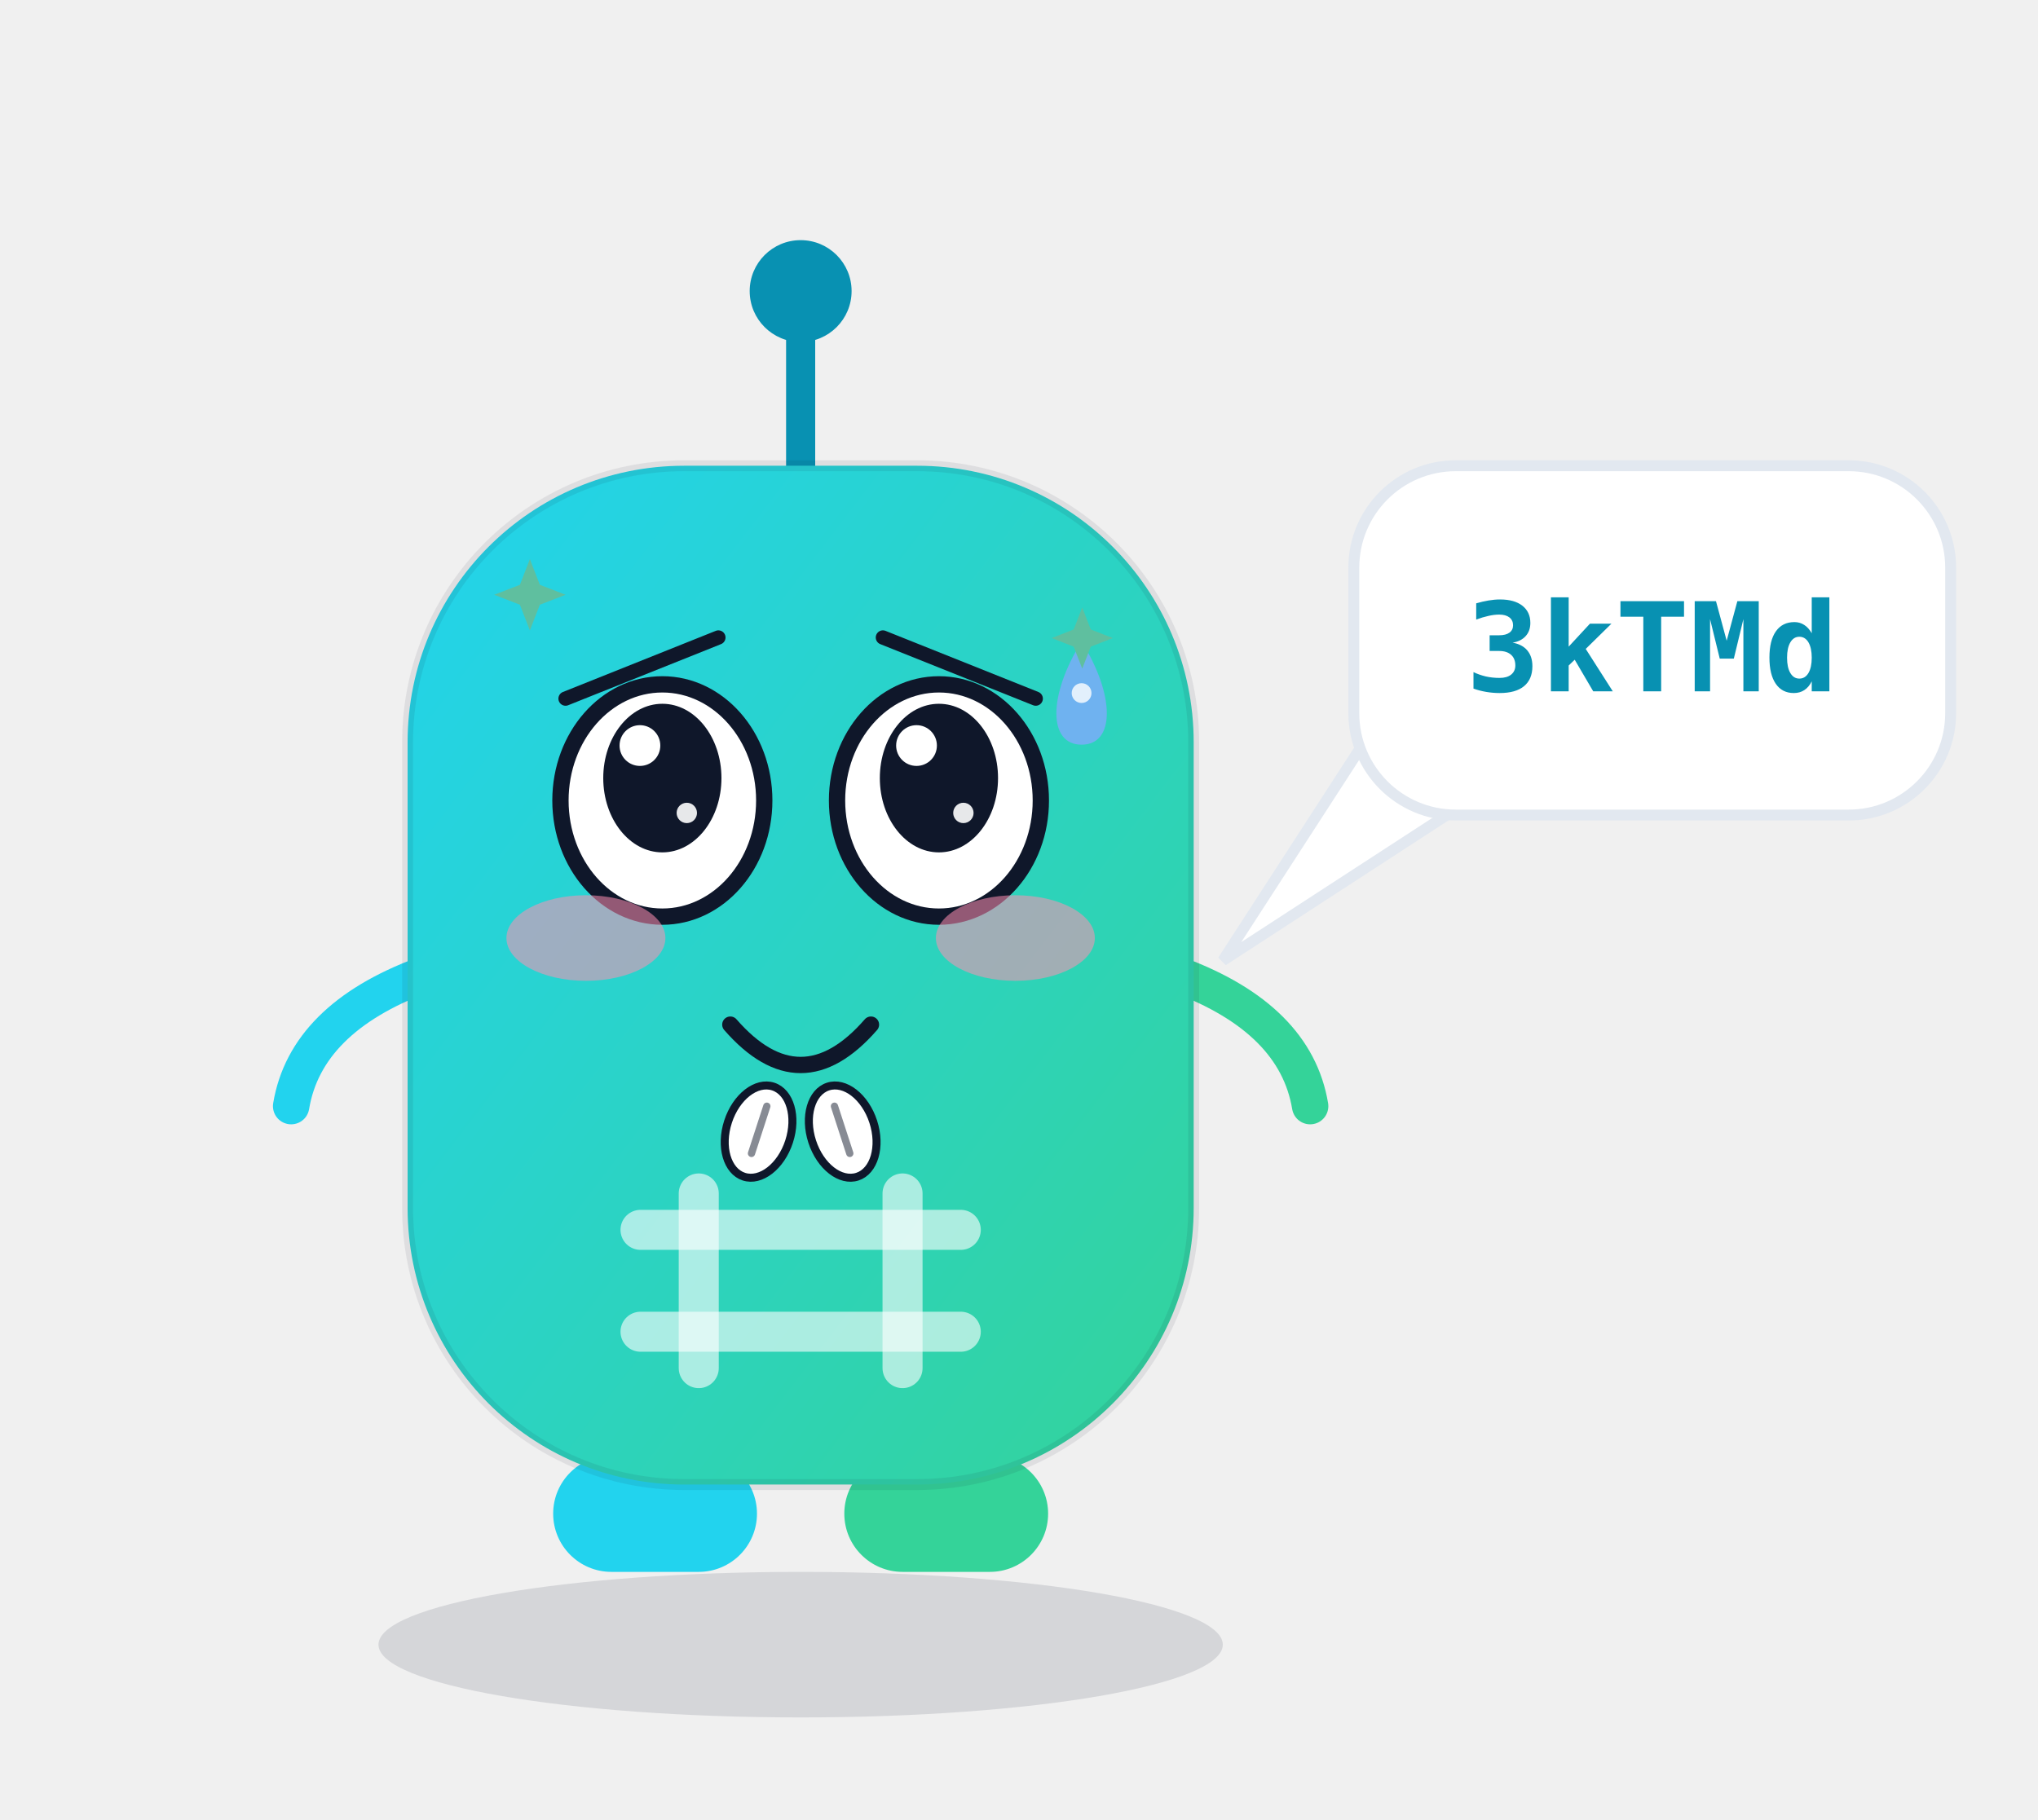
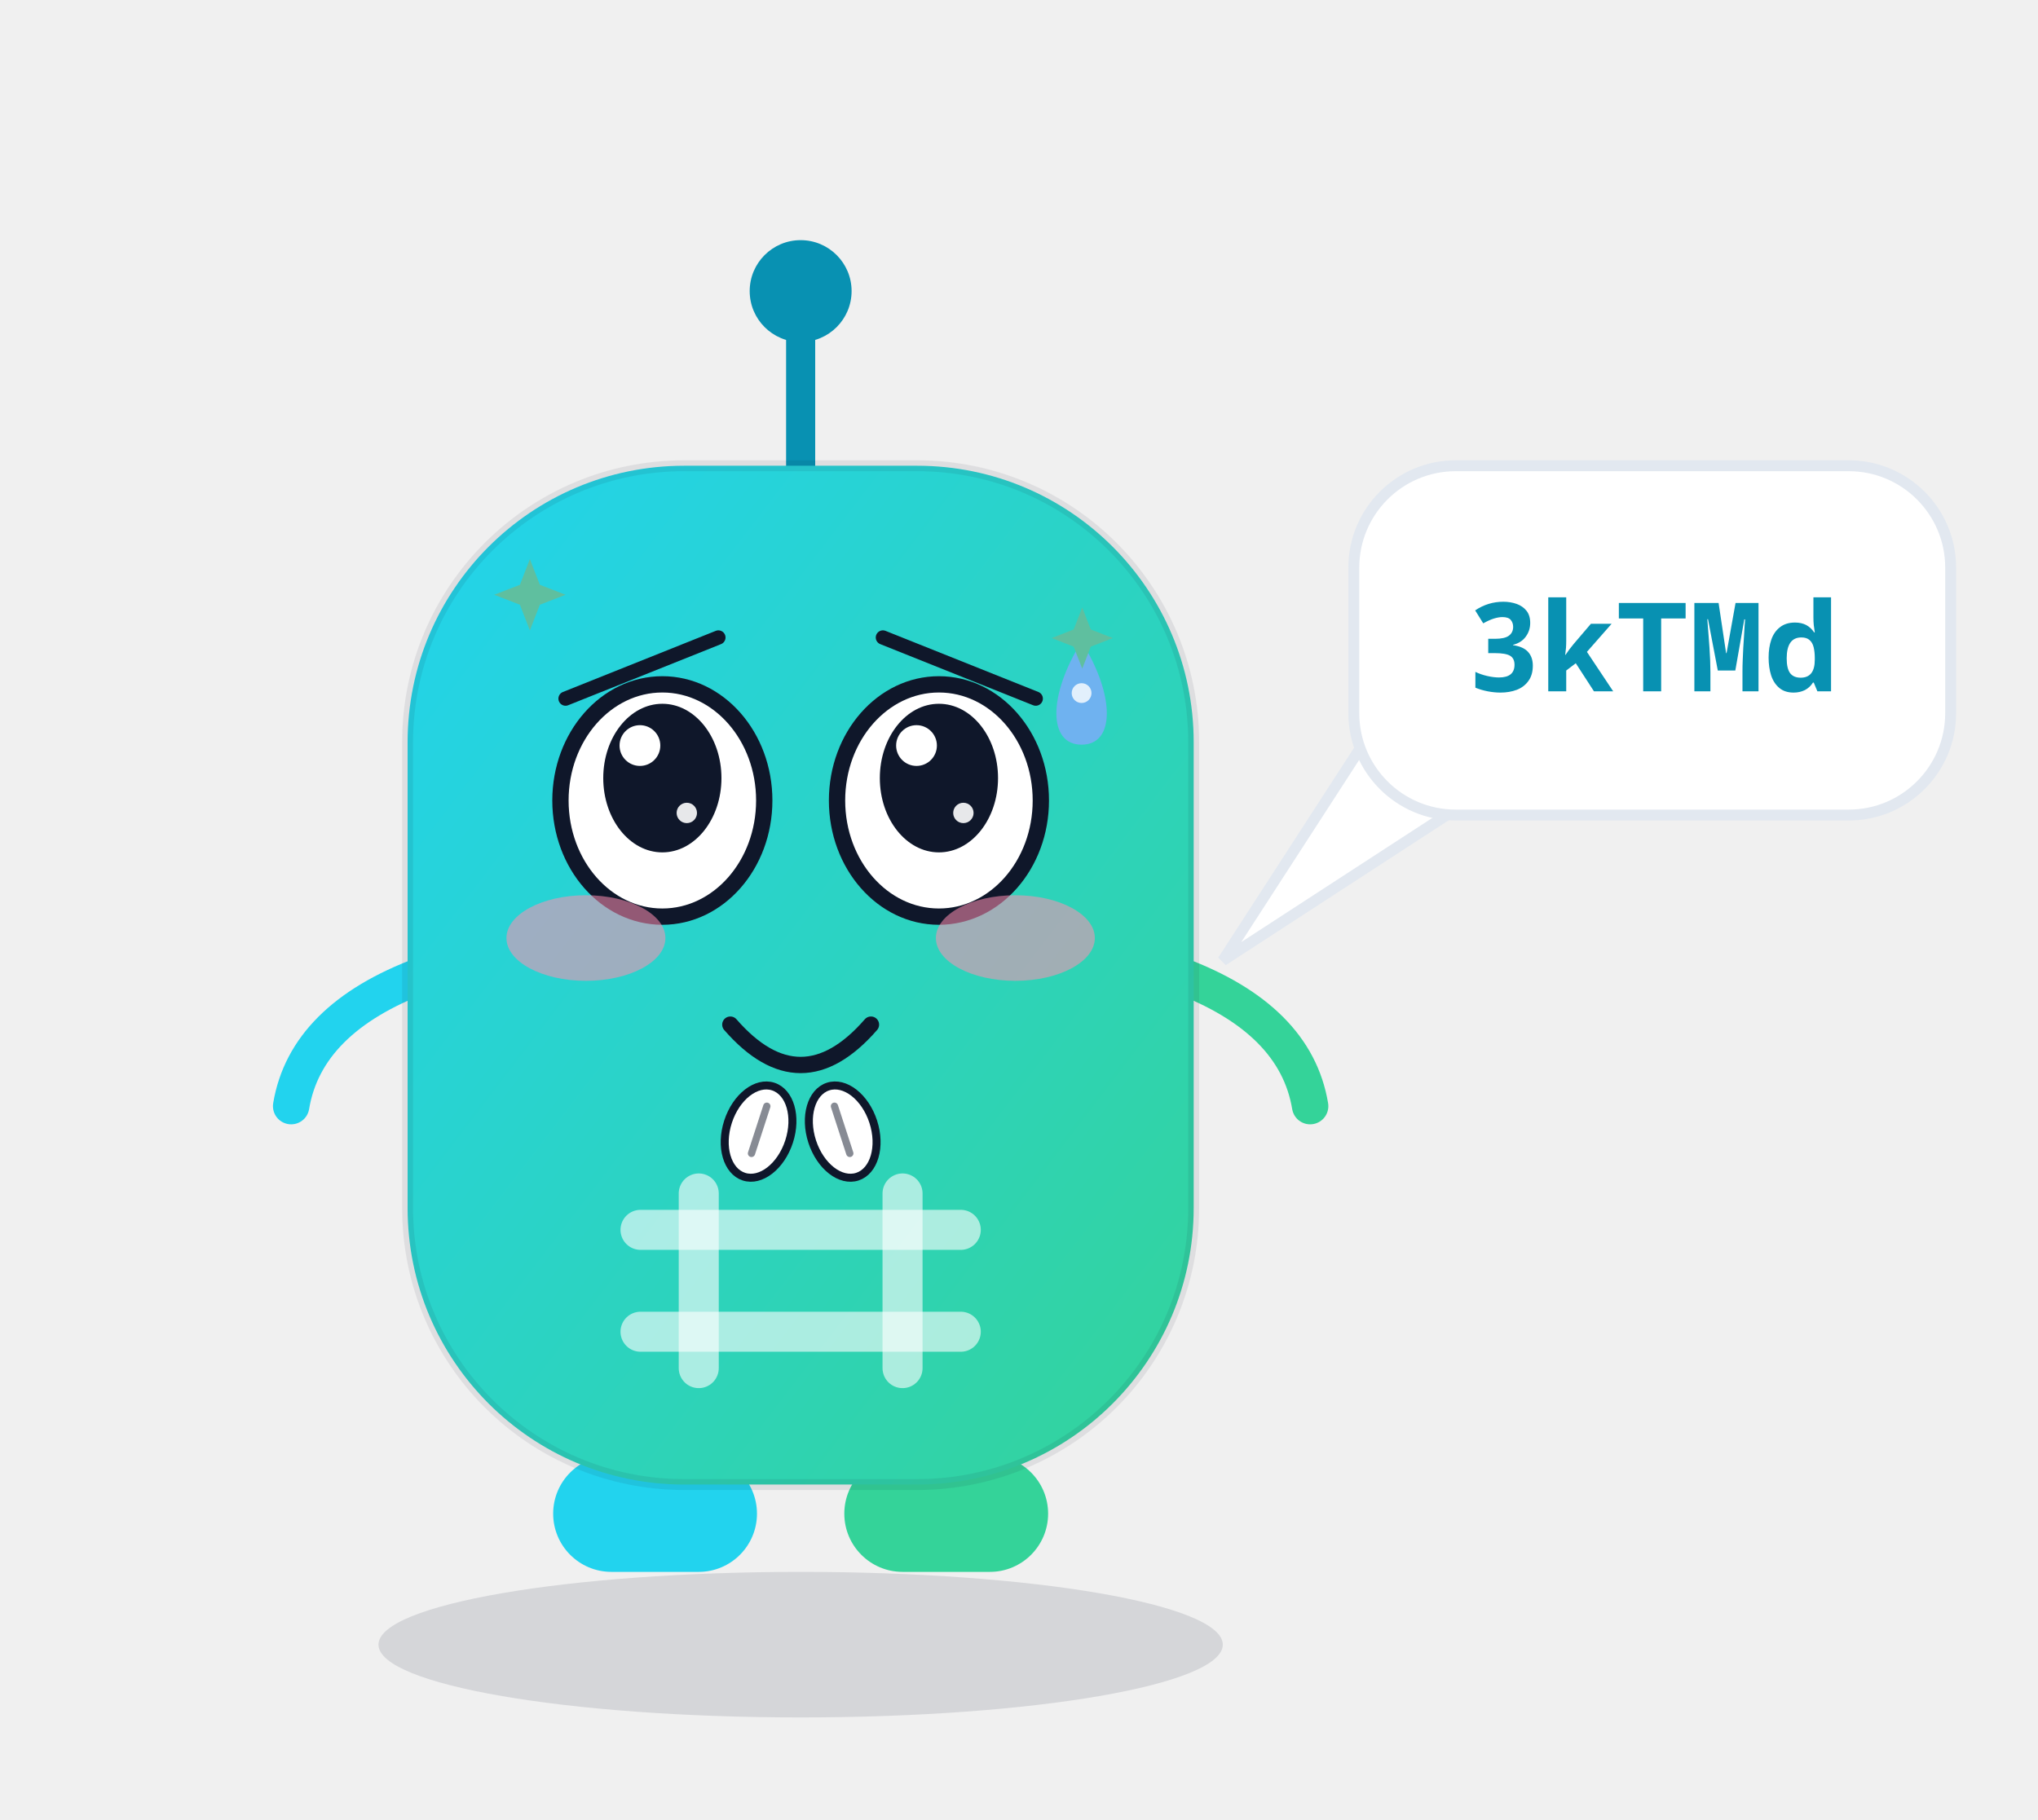
<svg xmlns="http://www.w3.org/2000/svg" viewBox="0 0 280 250" width="280" height="250" role="img" aria-label="哈希迪 Hashy · 讨好 Pleasing">
  <style>
.ex-motion { animation: ex-nod 1.7s ease-in-out infinite; transform-box: fill-box; transform-origin: 50% 50%; }
.ex-anim-tear { animation: ex-tear 1.8s ease-in infinite; transform-box: fill-box; transform-origin: center; }
.ex-anim-sweat { animation: ex-tear 1.5s ease-in infinite; transform-box: fill-box; transform-origin: center; }
.ex-anim-heart { animation: ex-heart 2.2s ease-out infinite; transform-box: fill-box; transform-origin: center; }
.ex-anim-spark { animation: ex-spark 1.9s ease-in-out infinite; transform-box: fill-box; transform-origin: center; }
.ex-anim-rain { animation: ex-rain 1.4s linear infinite; transform-box: fill-box; transform-origin: center; }
.ex-anim-confetti { animation: ex-confetti 2.4s linear infinite; transform-box: fill-box; transform-origin: center; }
.ex-anim-pulse { animation: ex-pulse 1.6s ease-in-out infinite; transform-box: fill-box; transform-origin: center; }
.ex-anim-knock { animation: ex-knock 0.55s ease-in-out infinite; transform-box: fill-box; transform-origin: center; }
.ex-anim-knockline { animation: ex-knockline 0.55s ease-out infinite; transform-box: fill-box; transform-origin: center; }
.ex-anim-palm { animation: ex-palm 0.9s ease-in-out infinite; transform-box: fill-box; transform-origin: center; }
.ex-anim-steam { animation: ex-steam 1.8s ease-out infinite; transform-box: fill-box; transform-origin: center; }
.ex-anim-shock { animation: ex-shock 0.5s ease-in-out infinite; transform-box: fill-box; transform-origin: center; }
.ex-anim-please { animation: ex-please 1.4s ease-in-out infinite; transform-box: fill-box; transform-origin: center; }
.ex-anim-drift { animation: ex-drift 4.5s ease-in-out infinite; transform-box: fill-box; transform-origin: center; }
@keyframes ex-nod { 0%,100% { transform: translateY(0); } 50% { transform: translateY(4.48px); } }
@keyframes ex-tear { 0% { transform: translateY(0); opacity: 0; } 18% { opacity: 1; } 100% { transform: translateY(15.4px); opacity: 0; } }
@keyframes ex-heart { 0% { transform: translateY(0) scale(.65); opacity: 0; } 20% { opacity: 1; } 100% { transform: translateY(-25.2px) scale(1.15); opacity: 0; } }
@keyframes ex-spark { 0%,100% { transform: scale(.6) rotate(0deg); opacity: .3; } 50% { transform: scale(1.15) rotate(25deg); opacity: 1; } }
@keyframes ex-rain { 0% { transform: translateY(0); opacity: 0; } 20% { opacity: 1; } 100% { transform: translateY(16.8px); opacity: 0; } }
@keyframes ex-confetti { 0% { transform: translateY(-4.9px) rotate(0deg); opacity: 1; } 100% { transform: translateY(22.4px) rotate(200deg); opacity: 0; } }
@keyframes ex-pulse { 0%,100% { transform: scale(1); opacity: .35; } 50% { transform: scale(1.18); opacity: .7; } }
@keyframes ex-knock { 0%,100% { transform: translateX(6.3px); } 35% { transform: translateX(0); } }
@keyframes ex-knockline { 0%,100% { transform: scaleX(.6); opacity: .35; } 35% { transform: scaleX(1); opacity: 1; } }
@keyframes ex-palm { 0%,100% { transform: translateY(0) rotate(0deg); } 50% { transform: translateY(-1.68px) rotate(-4deg); } }
@keyframes ex-steam { 0% { transform: translateY(0); opacity: .7; } 100% { transform: translateY(-12.6px); opacity: 0; } }
@keyframes ex-shock { 0%,100% { transform: scaleX(.7); opacity: .4; } 50% { transform: scaleX(1.25); opacity: 1; } }
@keyframes ex-please { 0%,100% { transform: translateY(0); } 50% { transform: translateY(-2.52px); } }
@keyframes ex-drift { 0%,100% { transform: translateY(0); } 50% { transform: translateY(-2.8px); } }
@media (prefers-reduced-motion: reduce) {
  .ex-motion, [class*="ex-anim-"] { animation: none !important; }
}
</style>
  <g class="ex-motion ex-pleasing">
    <g class="ex-base">
      <defs>
-         <style>text { font-family: ui-monospace, SFMono-Regular, Menlo, Consolas, "DejaVu Sans Mono", "PingFang SC", "Microsoft YaHei", monospace; }
+         <style>text { font-family: ui-monospace, "Noto Sans Mono", "DejaVu Sans Mono", "Liberation Mono", monospace; }
      .m-shadow { fill: rgba(15,23,42,.12); }
      .m-accent { color: #0891b2; }
      .m-panel  { fill: #ffffff; stroke: #e2e8f0; stroke-width: 1.5; }
      .m-cheek  { fill: rgba(255,255,255,.42); }
      .m-ink    { stroke: rgba(15,23,42,.78); }
      .m-id     { fill: #0891b2; }

      @media (prefers-color-scheme: dark) {
        .m-shadow { fill: rgba(0,0,0,.45); }
        .m-accent { color: #22d3ee; }
        .m-panel  { fill: #0f172a; stroke: #1e293b; }
        .m-cheek  { fill: rgba(255,255,255,.32); }
        .m-ink    { stroke: rgba(15,23,42,.82); }
        .m-id     { fill: #22d3ee; }
      }</style>
        <linearGradient id="bodyGrad" x1="0" y1="0" x2="1" y2="1">
          <stop offset="0" stop-color="#22d3ee" />
          <stop offset="1" stop-color="#34d399" />
        </linearGradient>
      </defs>
      <ellipse class="m-shadow" cx="110" cy="226" rx="58" ry="10" />
      <g class="m-accent" stroke="currentColor" fill="currentColor">
        <line x1="110" y1="66" x2="110" y2="46" stroke-width="4" stroke-linecap="round" />
        <circle cx="110" cy="40" r="7" stroke="none" />
      </g>
      <rect x="76" y="200" width="28" height="16" rx="8" fill="#22d3ee" />
      <rect x="116" y="200" width="28" height="16" rx="8" fill="#34d399" />
      <path d="M58 134 Q42 140 40 152" fill="none" stroke="#22d3ee" stroke-width="5" stroke-linecap="round" />
      <path d="M162 134 Q178 140 180 152" fill="none" stroke="#34d399" stroke-width="5" stroke-linecap="round" />
      <rect x="56" y="64" width="108" height="140" rx="38" fill="url(#bodyGrad)" stroke="rgba(15,23,42,.08)" stroke-width="1.5" />
      <g stroke="rgba(255,255,255,.6)" stroke-width="5.5" stroke-linecap="round">
        <line x1="96" y1="164" x2="96" y2="188" />
        <line x1="124" y1="164" x2="124" y2="188" />
        <line x1="88" y1="169" x2="132" y2="169" />
        <line x1="88" y1="183" x2="132" y2="183" />
      </g>
      <path class="m-panel" d="M190 98 L168 132 L208 106 Z" />
      <rect class="m-panel" x="186" y="64" width="82" height="48" rx="14" />
      <text class="m-id" x="227" y="95" text-anchor="middle" font-size="17" font-weight="600">3kTMd</text>
    </g>
    <g class="ex-face">
      <path d="M 77.7,96 L 98.7,87.6" stroke="#0F172A" stroke-width="1.96" stroke-linecap="round" />
      <path d="M 142.3,96 L 121.3,87.6" stroke="#0F172A" stroke-width="1.96" stroke-linecap="round" />
      <ellipse cx="91" cy="110" rx="14" ry="15.96" fill="#FFFFFF" stroke="#0F172A" stroke-width="2.24" />
      <ellipse cx="91" cy="106.92" rx="8.12" ry="10.21" fill="#0F172A" />
      <circle cx="87.92" cy="102.45" r="2.8" fill="#FFFFFF" />
      <circle cx="94.36" cy="111.71" r="1.4" fill="#FFFFFF" opacity=".9" />
      <ellipse cx="129" cy="110" rx="14" ry="15.96" fill="#FFFFFF" stroke="#0F172A" stroke-width="2.24" />
      <ellipse cx="129" cy="106.92" rx="8.12" ry="10.21" fill="#0F172A" />
      <circle cx="125.92" cy="102.45" r="2.8" fill="#FFFFFF" />
      <circle cx="132.36" cy="111.71" r="1.4" fill="#FFFFFF" opacity=".9" />
      <path d="M 100.34,140.8 Q 110,151.89 119.66,140.8" fill="none" stroke="#0F172A" stroke-width="2.24" stroke-linecap="round" />
      <ellipse cx="80.5" cy="128.9" rx="10.92" ry="5.88" fill="#FF8FB3" opacity="0.55" />
      <ellipse cx="139.5" cy="128.9" rx="10.92" ry="5.88" fill="#FF8FB3" opacity="0.55" />
      <g transform="translate(0 0)">
        <path class="ex-anim-sweat" style="animation-delay:0.2s" d="M 148.6,88.16 C 153.22,95.55 153.22,102.33 148.6,102.33 C 143.98,102.33 143.98,95.55 148.6,88.16 Z" fill="#6FB2F0" />
        <circle cx="148.6" cy="95.24" r="1.36" fill="#FFFFFF" opacity=".8" />
      </g>
      <path class="ex-anim-spark" style="animation-delay:0.3s" d="M 72.8,76.83 L 74.17,80.36 L 77.7,81.73 L 74.17,83.1 L 72.8,86.63 L 71.43,83.1 L 67.9,81.73 L 71.43,80.36 Z" fill="#5FBF9F" />
      <path class="ex-anim-spark" style="animation-delay:0.8s" d="M 148.69,83.48 L 149.86,86.5 L 152.89,87.68 L 149.86,88.86 L 148.69,91.88 L 147.51,88.86 L 144.49,87.68 L 147.51,86.5 Z" fill="#5FBF9F" />
      <g transform="translate(104.22 155.5) rotate(18)">
        <g class="ex-anim-please">
          <ellipse rx="4.41" ry="6.51" fill="#FFFFFF" stroke="#0F172A" stroke-width="1.1" />
          <path d="M 0,-3.67 L 0,3.15" stroke="#0F172A" stroke-width="1" stroke-linecap="round" opacity=".5" />
        </g>
      </g>
      <g transform="translate(115.78 155.5) rotate(-18)">
        <g class="ex-anim-please">
          <ellipse rx="4.41" ry="6.51" fill="#FFFFFF" stroke="#0F172A" stroke-width="1.1" />
          <path d="M 0,-3.67 L 0,3.15" stroke="#0F172A" stroke-width="1" stroke-linecap="round" opacity=".5" />
        </g>
      </g>
    </g>
  </g>
</svg>
